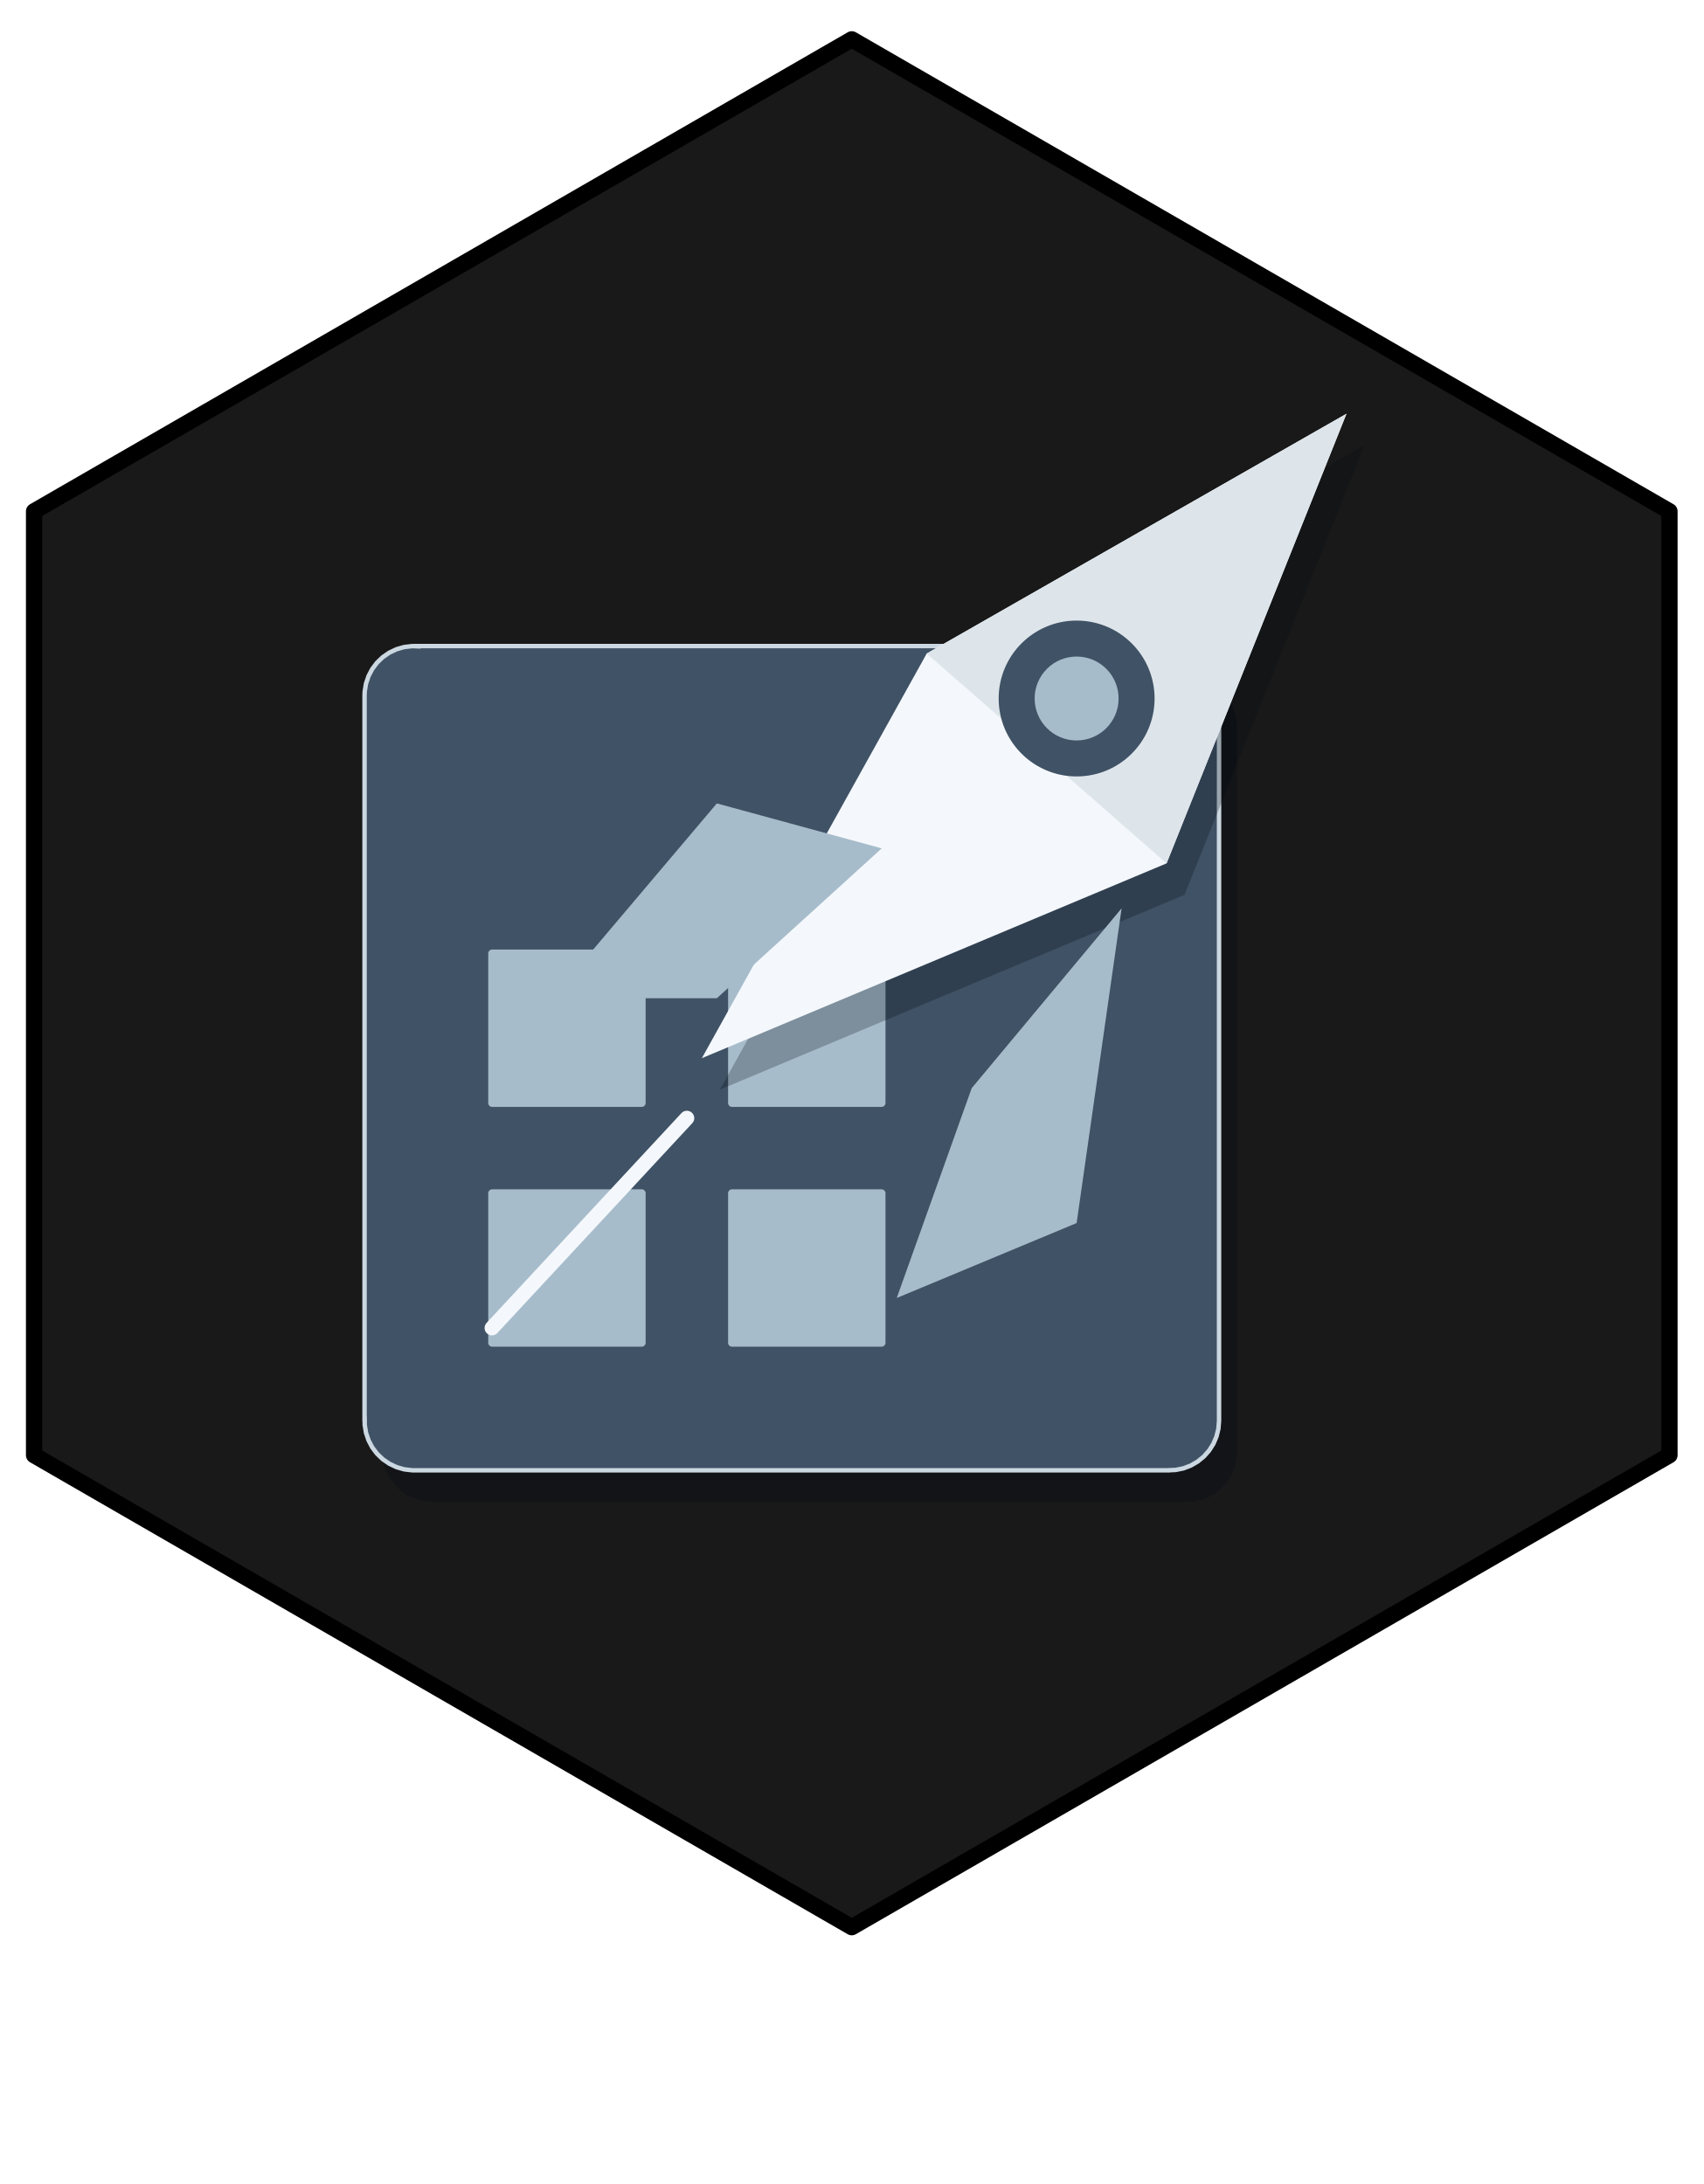
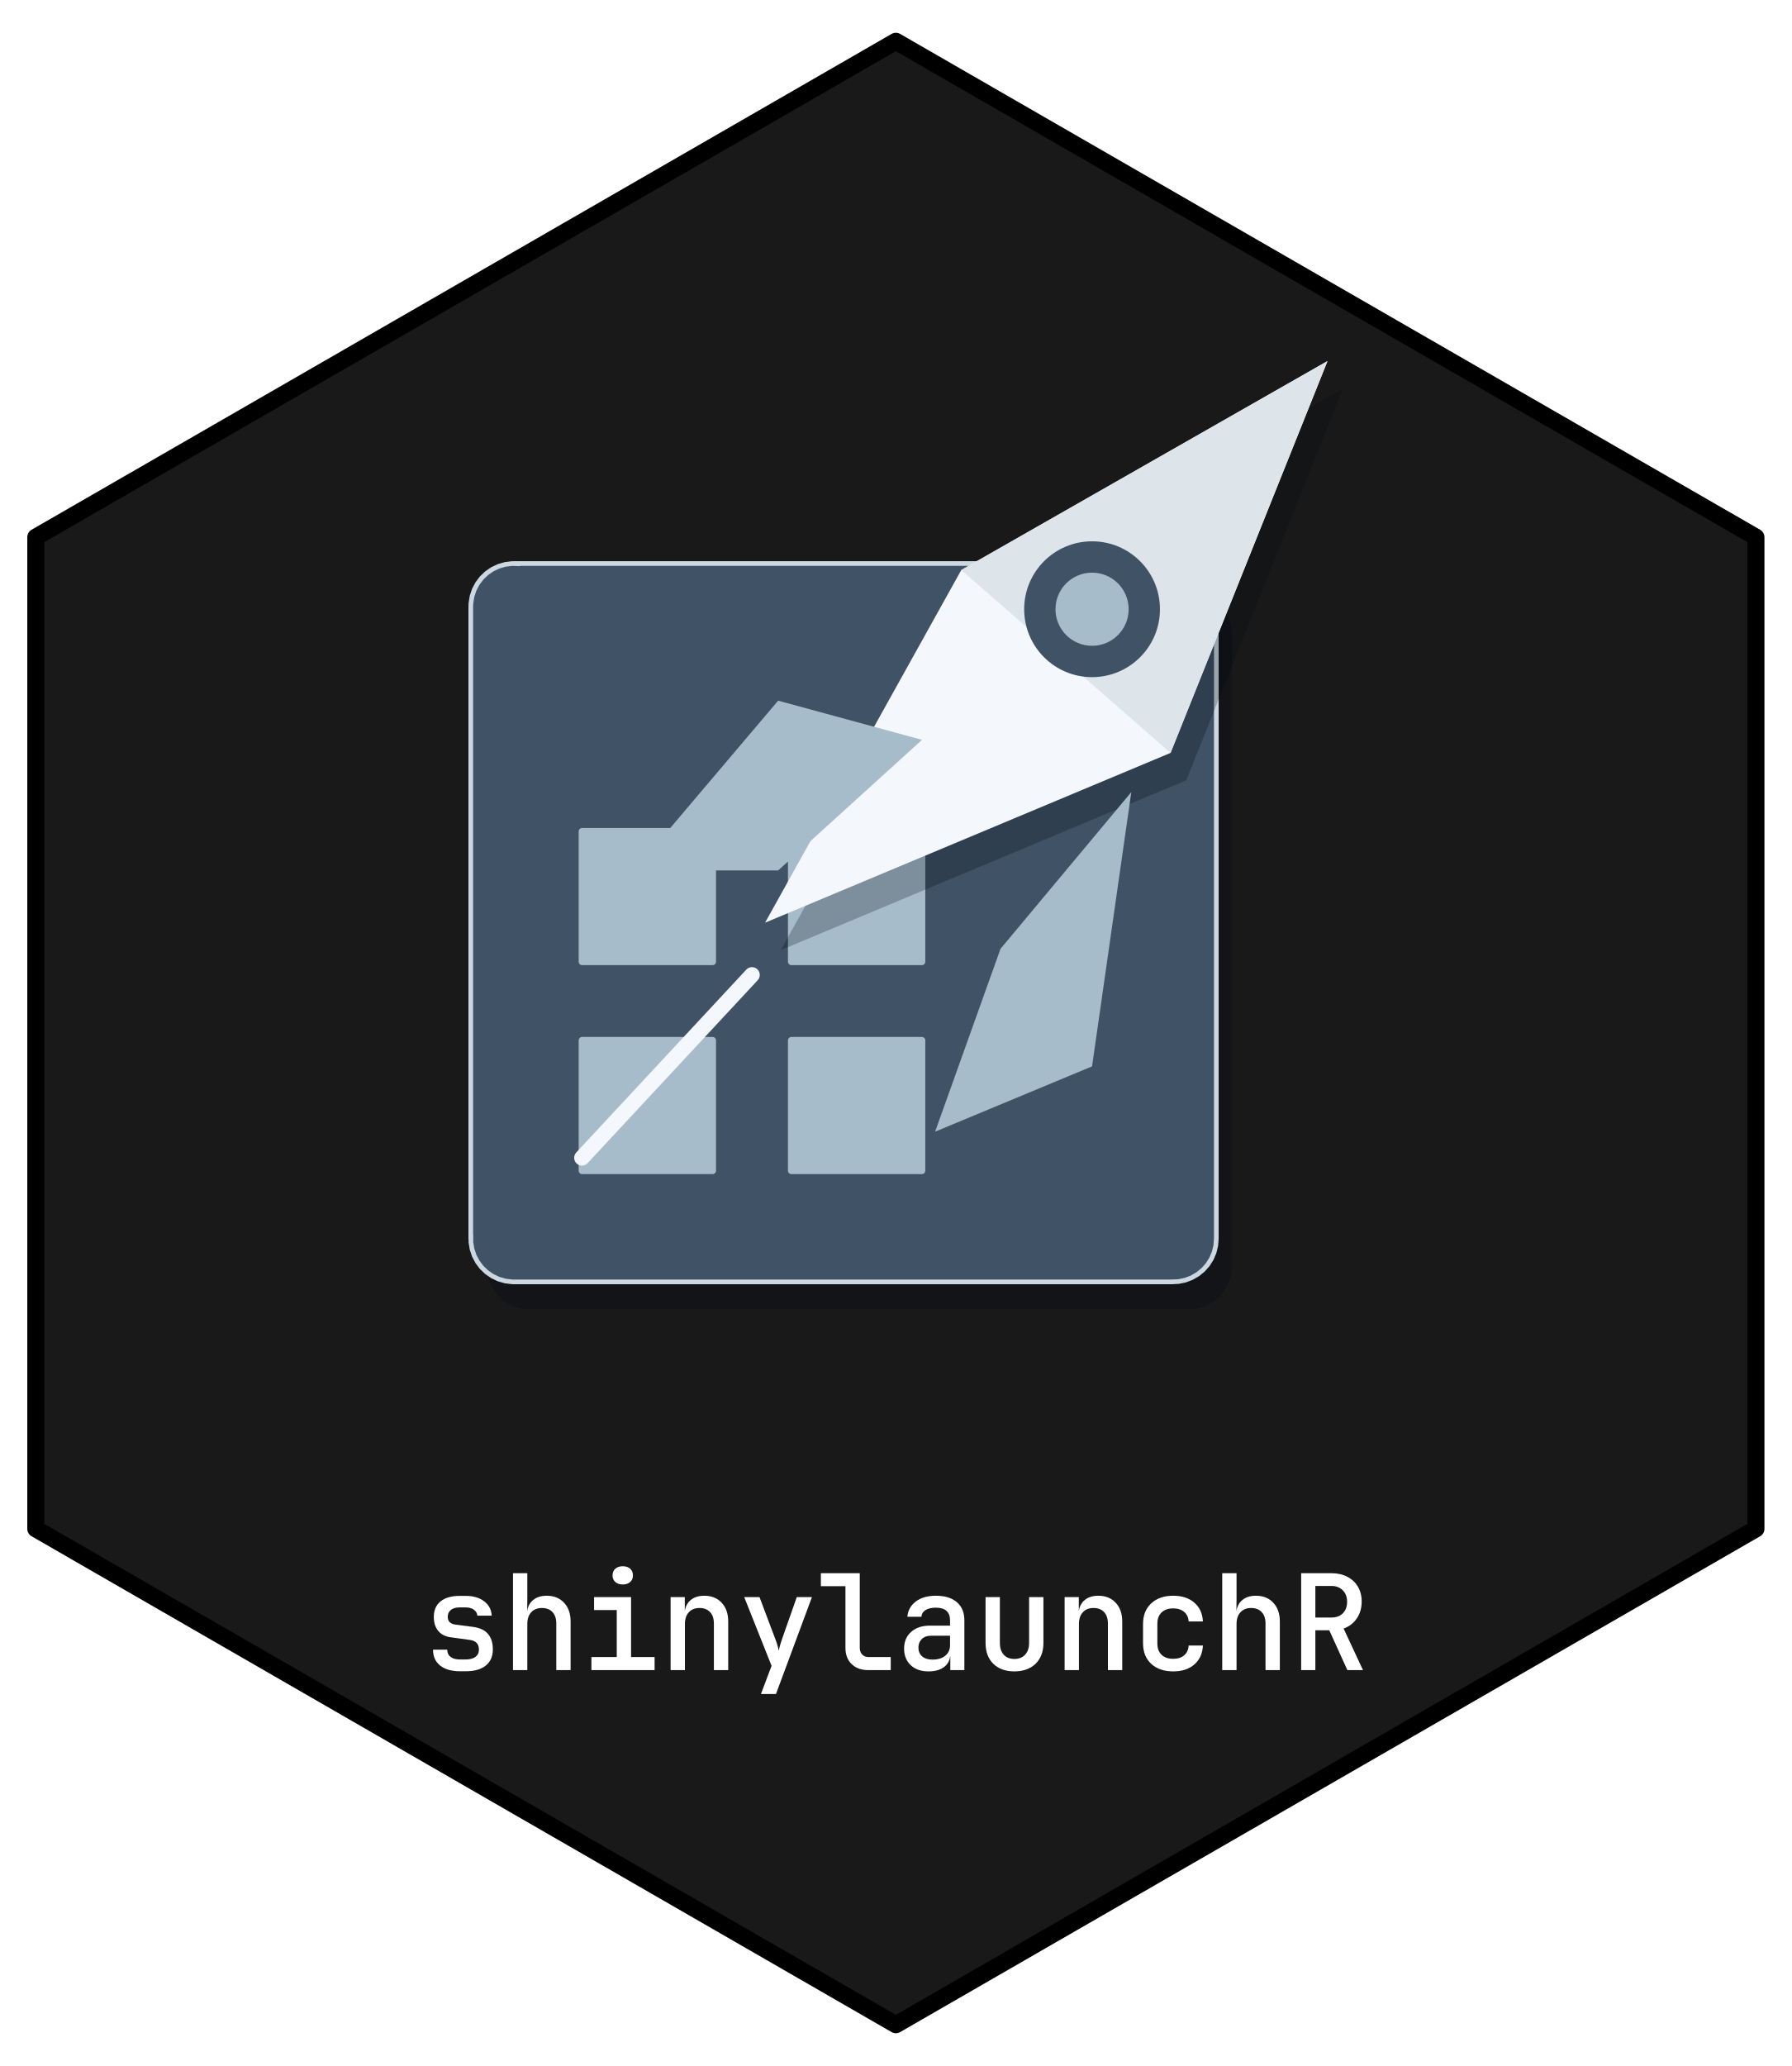
- <svg xmlns="http://www.w3.org/2000/svg" xmlns:xlink="http://www.w3.org/1999/xlink" width="432pt" height="554pt" viewBox="0 0 432 554">
+ <svg xmlns="http://www.w3.org/2000/svg" xmlns:xlink="http://www.w3.org/1999/xlink" width="432pt" height="498pt" viewBox="0 0 432 498">
  <defs>
    <g>
      <g id="glyph-0-0">
-         <path d="M 9.453 0.312 C 7.297 0.312 5.602 -0.176 4.375 -1.156 C 3.156 -2.133 2.547 -3.492 2.547 -5.234 L 6.188 -5.234 C 6.188 -4.441 6.469 -3.82 7.031 -3.375 C 7.602 -2.938 8.41 -2.719 9.453 -2.719 L 10.953 -2.719 C 12.016 -2.719 12.836 -2.938 13.422 -3.375 C 14.016 -3.82 14.312 -4.453 14.312 -5.266 C 14.312 -6.691 13.551 -7.508 12.031 -7.719 L 7.109 -8.391 C 5.723 -8.578 4.648 -9.129 3.891 -10.047 C 3.129 -10.961 2.75 -12.16 2.75 -13.641 C 2.75 -15.336 3.328 -16.656 4.484 -17.594 C 5.641 -18.531 7.273 -19 9.391 -19 L 10.906 -19 C 12.863 -19 14.445 -18.535 15.656 -17.609 C 16.863 -16.68 17.504 -15.457 17.578 -13.938 L 13.906 -13.938 C 13.863 -14.551 13.57 -15.055 13.031 -15.453 C 12.5 -15.848 11.789 -16.047 10.906 -16.047 L 9.391 -16.047 C 8.41 -16.047 7.656 -15.828 7.125 -15.391 C 6.594 -14.961 6.328 -14.391 6.328 -13.672 C 6.328 -12.516 6.973 -11.844 8.266 -11.656 L 12.891 -11.047 C 16.223 -10.598 17.891 -8.68 17.891 -5.297 C 17.891 -3.516 17.285 -2.133 16.078 -1.156 C 14.879 -0.176 13.172 0.312 10.953 0.312 Z M 9.453 0.312 " />
+         <path d="M 8.891 0.281 C 6.867 0.281 5.281 -0.176 4.125 -1.094 C 2.977 -2.008 2.406 -3.285 2.406 -4.922 L 5.828 -4.922 C 5.828 -4.18 6.094 -3.602 6.625 -3.188 C 7.156 -2.77 7.91 -2.562 8.891 -2.562 L 10.297 -2.562 C 11.305 -2.562 12.086 -2.77 12.641 -3.188 C 13.191 -3.602 13.469 -4.191 13.469 -4.953 C 13.469 -6.297 12.754 -7.066 11.328 -7.266 L 6.688 -7.906 C 5.383 -8.07 4.375 -8.586 3.656 -9.453 C 2.945 -10.316 2.594 -11.441 2.594 -12.828 C 2.594 -14.43 3.133 -15.676 4.219 -16.562 C 5.312 -17.445 6.848 -17.891 8.828 -17.891 L 10.266 -17.891 C 12.109 -17.891 13.598 -17.453 14.734 -16.578 C 15.879 -15.703 16.484 -14.551 16.547 -13.125 L 13.094 -13.125 C 13.051 -13.695 12.773 -14.172 12.266 -14.547 C 11.766 -14.922 11.098 -15.109 10.266 -15.109 L 8.828 -15.109 C 7.91 -15.109 7.203 -14.906 6.703 -14.5 C 6.203 -14.094 5.953 -13.547 5.953 -12.859 C 5.953 -11.773 6.562 -11.145 7.781 -10.969 L 12.125 -10.406 C 15.258 -9.977 16.828 -8.172 16.828 -4.984 C 16.828 -3.305 16.258 -2.008 15.125 -1.094 C 14 -0.176 12.391 0.281 10.297 0.281 Z M 8.891 0.281 " />
      </g>
      <g id="glyph-0-1">
-         <path d="M 2.859 0 L 2.859 -24.812 L 6.531 -24.812 L 6.531 -18.703 L 6.5 -15.125 C 6.676 -16.352 7.203 -17.312 8.078 -18 C 8.953 -18.695 10.086 -19.047 11.484 -19.047 C 13.348 -19.047 14.832 -18.445 15.938 -17.25 C 17.051 -16.062 17.609 -14.457 17.609 -12.438 L 17.609 0 L 13.938 0 L 13.938 -11.938 C 13.938 -13.207 13.609 -14.188 12.953 -14.875 C 12.297 -15.562 11.398 -15.906 10.266 -15.906 C 9.109 -15.906 8.195 -15.539 7.531 -14.812 C 6.863 -14.094 6.531 -13.086 6.531 -11.797 L 6.531 0 Z M 2.859 0 " />
+         <path d="M 2.688 0 L 2.688 -23.359 L 6.141 -23.359 L 6.141 -17.594 L 6.109 -14.234 C 6.285 -15.391 6.781 -16.289 7.594 -16.938 C 8.414 -17.594 9.488 -17.922 10.812 -17.922 C 12.562 -17.922 13.957 -17.359 15 -16.234 C 16.051 -15.117 16.578 -13.613 16.578 -11.719 L 16.578 0 L 13.125 0 L 13.125 -11.234 C 13.125 -12.43 12.812 -13.352 12.188 -14 C 11.57 -14.645 10.727 -14.969 9.656 -14.969 C 8.57 -14.969 7.711 -14.625 7.078 -13.938 C 6.453 -13.258 6.141 -12.316 6.141 -11.109 L 6.141 0 Z M 2.688 0 " />
      </g>
      <g id="glyph-0-2">
-         <path d="M 2.75 0 L 2.75 -3.328 L 9.25 -3.328 L 9.25 -15.375 L 3.438 -15.375 L 3.438 -18.703 L 12.922 -18.703 L 12.922 -3.328 L 18.938 -3.328 L 18.938 0 Z M 10.781 -21.938 C 9.988 -21.938 9.352 -22.145 8.875 -22.562 C 8.406 -22.977 8.172 -23.535 8.172 -24.234 C 8.172 -24.961 8.406 -25.535 8.875 -25.953 C 9.352 -26.379 9.988 -26.594 10.781 -26.594 C 11.57 -26.594 12.207 -26.379 12.688 -25.953 C 13.164 -25.535 13.406 -24.961 13.406 -24.234 C 13.406 -23.535 13.164 -22.977 12.688 -22.562 C 12.207 -22.145 11.57 -21.938 10.781 -21.938 Z M 10.781 -21.938 " />
+         <path d="M 2.594 0 L 2.594 -3.141 L 8.703 -3.141 L 8.703 -14.469 L 3.234 -14.469 L 3.234 -17.594 L 12.156 -17.594 L 12.156 -3.141 L 17.828 -3.141 L 17.828 0 Z M 10.156 -20.641 C 9.406 -20.641 8.805 -20.836 8.359 -21.234 C 7.91 -21.629 7.688 -22.156 7.688 -22.812 C 7.688 -23.5 7.91 -24.039 8.359 -24.438 C 8.805 -24.832 9.406 -25.031 10.156 -25.031 C 10.895 -25.031 11.488 -24.832 11.938 -24.438 C 12.383 -24.039 12.609 -23.5 12.609 -22.812 C 12.609 -22.156 12.383 -21.629 11.938 -21.234 C 11.488 -20.836 10.895 -20.641 10.156 -20.641 Z M 10.156 -20.641 " />
      </g>
      <g id="glyph-0-3">
-         <path d="M 2.859 0 L 2.859 -18.703 L 6.5 -18.703 L 6.5 -15.125 C 6.676 -16.352 7.203 -17.312 8.078 -18 C 8.953 -18.695 10.086 -19.047 11.484 -19.047 C 13.348 -19.047 14.832 -18.445 15.938 -17.25 C 17.051 -16.062 17.609 -14.457 17.609 -12.438 L 17.609 0 L 13.938 0 L 13.938 -11.906 C 13.938 -13.195 13.609 -14.188 12.953 -14.875 C 12.297 -15.562 11.398 -15.906 10.266 -15.906 C 9.109 -15.906 8.195 -15.539 7.531 -14.812 C 6.863 -14.094 6.531 -13.086 6.531 -11.797 L 6.531 0 Z M 2.859 0 " />
+         <path d="M 2.688 0 L 2.688 -17.594 L 6.109 -17.594 L 6.109 -14.234 C 6.285 -15.391 6.781 -16.289 7.594 -16.938 C 8.414 -17.594 9.488 -17.922 10.812 -17.922 C 12.562 -17.922 13.957 -17.359 15 -16.234 C 16.051 -15.117 16.578 -13.613 16.578 -11.719 L 16.578 0 L 13.125 0 L 13.125 -11.203 C 13.125 -12.422 12.812 -13.352 12.188 -14 C 11.57 -14.645 10.727 -14.969 9.656 -14.969 C 8.57 -14.969 7.711 -14.625 7.078 -13.938 C 6.453 -13.258 6.141 -12.316 6.141 -11.109 L 6.141 0 Z M 2.688 0 " />
      </g>
      <g id="glyph-0-4">
-         <path d="M 5.812 6.125 L 8.531 -1.094 L 1.531 -18.703 L 5.438 -18.703 L 9.422 -8.156 C 9.617 -7.656 9.805 -7.109 9.984 -6.516 C 10.172 -5.93 10.301 -5.414 10.375 -4.969 C 10.457 -5.414 10.582 -5.93 10.75 -6.516 C 10.926 -7.109 11.102 -7.656 11.281 -8.156 L 15 -18.703 L 18.875 -18.703 L 9.656 6.125 Z M 5.812 6.125 " />
+         <path d="M 5.469 5.766 L 8.031 -1.031 L 1.438 -17.594 L 5.125 -17.594 L 8.859 -7.688 C 9.055 -7.207 9.238 -6.691 9.406 -6.141 C 9.57 -5.586 9.691 -5.098 9.766 -4.672 C 9.848 -5.098 9.969 -5.586 10.125 -6.141 C 10.289 -6.691 10.457 -7.207 10.625 -7.688 L 14.109 -17.594 L 17.766 -17.594 L 9.094 5.766 Z M 5.469 5.766 " />
      </g>
      <g id="glyph-0-5">
-         <path d="M 13.094 0 C 11.32 0 9.91 -0.516 8.859 -1.547 C 7.805 -2.578 7.281 -3.953 7.281 -5.672 L 7.281 -21.484 L 0.984 -21.484 L 0.984 -24.812 L 10.953 -24.812 L 10.953 -5.75 C 10.953 -5 11.156 -4.406 11.562 -3.969 C 11.969 -3.539 12.52 -3.328 13.219 -3.328 L 18.875 -3.328 L 18.875 0 Z M 13.094 0 " />
+         <path d="M 12.312 0 C 10.656 0 9.328 -0.484 8.328 -1.453 C 7.336 -2.422 6.844 -3.719 6.844 -5.344 L 6.844 -20.219 L 0.922 -20.219 L 0.922 -23.359 L 10.297 -23.359 L 10.297 -5.406 C 10.297 -4.707 10.488 -4.156 10.875 -3.75 C 11.258 -3.344 11.785 -3.141 12.453 -3.141 L 17.766 -3.141 L 17.766 0 Z M 12.312 0 " />
      </g>
      <g id="glyph-0-6">
-         <path d="M 8.328 0.344 C 6.422 0.344 4.906 -0.191 3.781 -1.266 C 2.664 -2.348 2.109 -3.766 2.109 -5.516 C 2.109 -7.273 2.707 -8.691 3.906 -9.766 C 5.113 -10.848 6.711 -11.391 8.703 -11.391 L 13.875 -11.391 L 13.875 -12.75 C 13.875 -14.906 12.66 -15.984 10.234 -15.984 C 9.148 -15.984 8.273 -15.773 7.609 -15.359 C 6.953 -14.953 6.602 -14.391 6.562 -13.672 L 2.953 -13.672 C 3.066 -15.234 3.77 -16.52 5.062 -17.531 C 6.352 -18.539 8.086 -19.047 10.266 -19.047 C 12.578 -19.047 14.367 -18.492 15.641 -17.391 C 16.91 -16.285 17.547 -14.75 17.547 -12.781 L 17.547 0 L 13.938 0 L 13.938 -3.5 L 13.906 -3.5 C 13.75 -2.301 13.18 -1.359 12.203 -0.672 C 11.234 0.004 9.941 0.344 8.328 0.344 Z M 9.391 -2.688 C 10.766 -2.688 11.852 -3.02 12.656 -3.688 C 13.469 -4.352 13.875 -5.254 13.875 -6.391 L 13.875 -8.812 L 8.969 -8.812 C 8 -8.812 7.223 -8.523 6.641 -7.953 C 6.066 -7.391 5.781 -6.664 5.781 -5.781 C 5.781 -4.832 6.098 -4.078 6.734 -3.516 C 7.367 -2.961 8.254 -2.688 9.391 -2.688 Z M 9.391 -2.688 " />
+         <path d="M 7.844 0.312 C 6.051 0.312 4.625 -0.191 3.562 -1.203 C 2.508 -2.211 1.984 -3.539 1.984 -5.188 C 1.984 -6.852 2.547 -8.191 3.672 -9.203 C 4.805 -10.211 6.312 -10.719 8.188 -10.719 L 13.062 -10.719 L 13.062 -12 C 13.062 -14.031 11.914 -15.047 9.625 -15.047 C 8.602 -15.047 7.781 -14.852 7.156 -14.469 C 6.539 -14.082 6.211 -13.547 6.172 -12.859 L 2.781 -12.859 C 2.883 -14.336 3.547 -15.551 4.766 -16.5 C 5.984 -17.445 7.613 -17.922 9.656 -17.922 C 11.832 -17.922 13.52 -17.398 14.719 -16.359 C 15.914 -15.328 16.516 -13.883 16.516 -12.031 L 16.516 0 L 13.125 0 L 13.125 -3.297 L 13.094 -3.297 C 12.938 -2.16 12.398 -1.273 11.484 -0.641 C 10.566 -0.004 9.352 0.312 7.844 0.312 Z M 8.828 -2.531 C 10.129 -2.531 11.16 -2.844 11.922 -3.469 C 12.68 -4.102 13.062 -4.953 13.062 -6.016 L 13.062 -8.281 L 8.453 -8.281 C 7.535 -8.281 6.801 -8.016 6.25 -7.484 C 5.707 -6.953 5.438 -6.27 5.438 -5.438 C 5.438 -4.539 5.734 -3.832 6.328 -3.312 C 6.93 -2.789 7.766 -2.531 8.828 -2.531 Z M 8.828 -2.531 " />
      </g>
      <g id="glyph-0-7">
-         <path d="M 10.172 0.344 C 7.898 0.344 6.098 -0.305 4.766 -1.609 C 3.441 -2.91 2.781 -4.688 2.781 -6.938 L 2.781 -18.703 L 6.453 -18.703 L 6.453 -6.969 C 6.453 -5.695 6.781 -4.691 7.438 -3.953 C 8.102 -3.223 9.016 -2.859 10.172 -2.859 C 11.348 -2.859 12.27 -3.223 12.938 -3.953 C 13.602 -4.691 13.938 -5.695 13.938 -6.969 L 13.938 -18.703 L 17.609 -18.703 L 17.609 -6.938 C 17.609 -4.688 16.93 -2.91 15.578 -1.609 C 14.234 -0.305 12.43 0.344 10.172 0.344 Z M 10.172 0.344 " />
+         <path d="M 9.562 0.312 C 7.438 0.312 5.75 -0.297 4.5 -1.516 C 3.25 -2.742 2.625 -4.414 2.625 -6.531 L 2.625 -17.594 L 6.078 -17.594 L 6.078 -6.562 C 6.078 -5.363 6.383 -4.414 7 -3.719 C 7.625 -3.031 8.477 -2.688 9.562 -2.688 C 10.676 -2.688 11.547 -3.031 12.172 -3.719 C 12.805 -4.414 13.125 -5.363 13.125 -6.562 L 13.125 -17.594 L 16.578 -17.594 L 16.578 -6.531 C 16.578 -4.414 15.941 -2.742 14.672 -1.516 C 13.398 -0.297 11.695 0.312 9.562 0.312 Z M 9.562 0.312 " />
      </g>
      <g id="glyph-0-8">
-         <path d="M 10.469 0.344 C 8.133 0.344 6.266 -0.301 4.859 -1.594 C 3.453 -2.883 2.75 -4.656 2.75 -6.906 L 2.75 -11.797 C 2.75 -14.035 3.453 -15.801 4.859 -17.094 C 6.266 -18.395 8.133 -19.047 10.469 -19.047 C 12.738 -19.047 14.551 -18.453 15.906 -17.266 C 17.27 -16.086 18 -14.477 18.094 -12.438 L 14.453 -12.438 C 14.379 -13.508 13.984 -14.336 13.266 -14.922 C 12.555 -15.516 11.625 -15.812 10.469 -15.812 C 9.227 -15.812 8.242 -15.461 7.516 -14.766 C 6.785 -14.078 6.422 -13.098 6.422 -11.828 L 6.422 -6.906 C 6.422 -5.613 6.785 -4.617 7.516 -3.922 C 8.242 -3.234 9.227 -2.891 10.469 -2.891 C 11.645 -2.891 12.582 -3.18 13.281 -3.766 C 13.988 -4.359 14.379 -5.203 14.453 -6.297 L 18.094 -6.297 C 18 -4.254 17.27 -2.633 15.906 -1.438 C 14.551 -0.25 12.738 0.344 10.469 0.344 Z M 10.469 0.344 " />
+         <path d="M 9.859 0.312 C 7.66 0.312 5.898 -0.289 4.578 -1.5 C 3.254 -2.719 2.594 -4.383 2.594 -6.5 L 2.594 -11.109 C 2.594 -13.211 3.254 -14.875 4.578 -16.094 C 5.898 -17.312 7.66 -17.922 9.859 -17.922 C 11.992 -17.922 13.695 -17.363 14.969 -16.25 C 16.25 -15.145 16.938 -13.633 17.031 -11.719 L 13.594 -11.719 C 13.531 -12.719 13.16 -13.492 12.484 -14.047 C 11.816 -14.598 10.941 -14.875 9.859 -14.875 C 8.68 -14.875 7.75 -14.547 7.062 -13.891 C 6.383 -13.242 6.047 -12.328 6.047 -11.141 L 6.047 -6.5 C 6.047 -5.281 6.383 -4.344 7.062 -3.688 C 7.75 -3.039 8.68 -2.719 9.859 -2.719 C 10.961 -2.719 11.844 -2.992 12.5 -3.547 C 13.164 -4.109 13.531 -4.898 13.594 -5.922 L 17.031 -5.922 C 16.938 -4.004 16.25 -2.484 14.969 -1.359 C 13.695 -0.242 11.992 0.312 9.859 0.312 Z M 9.859 0.312 " />
      </g>
      <g id="glyph-0-9">
-         <path d="M 2.891 0 L 2.891 -24.812 L 10.641 -24.812 C 12.18 -24.812 13.535 -24.508 14.703 -23.906 C 15.867 -23.312 16.773 -22.469 17.422 -21.375 C 18.066 -20.289 18.391 -19.016 18.391 -17.547 C 18.391 -15.891 17.969 -14.445 17.125 -13.219 C 16.289 -12 15.172 -11.141 13.766 -10.641 L 18.734 0 L 14.719 0 L 10.094 -10.203 L 6.531 -10.203 L 6.531 0 Z M 6.531 -13.469 L 10.641 -13.469 C 11.867 -13.469 12.844 -13.828 13.562 -14.547 C 14.289 -15.273 14.656 -16.25 14.656 -17.469 C 14.656 -18.719 14.285 -19.711 13.547 -20.453 C 12.805 -21.191 11.836 -21.562 10.641 -21.562 L 6.531 -21.562 Z M 6.531 -13.469 " />
+         <path d="M 2.719 0 L 2.719 -23.359 L 10.016 -23.359 C 11.461 -23.359 12.734 -23.07 13.828 -22.5 C 14.93 -21.938 15.785 -21.145 16.391 -20.125 C 17.004 -19.102 17.312 -17.898 17.312 -16.516 C 17.312 -14.953 16.914 -13.594 16.125 -12.438 C 15.332 -11.289 14.273 -10.484 12.953 -10.016 L 17.625 0 L 13.859 0 L 9.5 -9.594 L 6.141 -9.594 L 6.141 0 Z M 6.141 -12.672 L 10.016 -12.672 C 11.172 -12.672 12.086 -13.008 12.766 -13.688 C 13.453 -14.375 13.797 -15.297 13.797 -16.453 C 13.797 -17.617 13.445 -18.547 12.75 -19.234 C 12.062 -19.93 11.148 -20.281 10.016 -20.281 L 6.141 -20.281 Z M 6.141 -12.672 " />
      </g>
    </g>
  </defs>
-   <path fill-rule="nonzero" fill="rgb(9.804%, 9.804%, 9.804%)" fill-opacity="1" stroke-width="4.125" stroke-linecap="round" stroke-linejoin="round" stroke="rgb(0%, 0%, 0%)" stroke-opacity="1" stroke-miterlimit="10" d="M 216 9.977 L 423.359 129.695 L 423.359 369.133 L 216 488.855 L 8.641 369.133 L 8.641 129.695 Z M 216 9.977 " />
-   <path fill-rule="nonzero" fill="rgb(1.176%, 3.922%, 7.059%)" fill-opacity="0.278" d="M 109.555 380.949 L 301.156 380.949 L 300.652 380.941 L 302.668 380.859 L 304.645 380.457 L 306.535 379.738 L 308.281 378.73 L 309.848 377.453 L 311.184 375.941 L 312.266 374.234 L 313.055 372.379 L 313.539 370.418 L 313.699 368.406 L 313.699 184.406 L 313.539 182.395 L 313.055 180.434 L 312.266 178.578 L 311.184 176.871 L 309.848 175.359 L 308.281 174.082 L 306.535 173.074 L 304.645 172.359 L 302.668 171.953 L 301.156 171.863 L 109.555 171.863 L 111.066 171.953 L 109.051 171.871 L 107.047 172.117 L 105.105 172.68 L 103.281 173.543 L 101.621 174.691 L 100.164 176.09 L 98.953 177.703 L 98.016 179.492 L 97.375 181.406 L 97.051 183.398 L 97.012 184.406 L 97.012 368.406 L 97.051 367.395 L 97.051 369.414 L 97.375 371.406 L 98.016 373.324 L 98.953 375.109 L 100.164 376.723 L 101.621 378.121 L 103.281 379.27 L 105.105 380.137 L 107.047 380.695 L 109.051 380.941 Z M 109.555 380.949 " />
-   <path fill-rule="nonzero" fill="rgb(25.098%, 32.157%, 39.608%)" fill-opacity="1" stroke-width="1.125" stroke-linecap="round" stroke-linejoin="round" stroke="rgb(80%, 84.706%, 88.235%)" stroke-opacity="1" stroke-miterlimit="10" d="M 104.992 372.969 L 296.594 372.969 L 296.09 372.957 L 298.105 372.875 L 300.086 372.473 L 301.973 371.758 L 303.719 370.746 L 305.285 369.469 L 306.625 367.957 L 307.703 366.254 L 308.492 364.395 L 308.977 362.434 L 309.141 360.422 L 309.141 176.426 L 308.977 174.414 L 308.492 172.453 L 307.703 170.594 L 306.625 168.887 L 305.285 167.375 L 303.719 166.102 L 301.973 165.09 L 300.086 164.375 L 298.105 163.973 L 296.594 163.879 L 104.992 163.879 L 106.504 163.973 L 104.488 163.891 L 102.484 164.133 L 100.543 164.695 L 98.719 165.559 L 97.059 166.707 L 95.602 168.105 L 94.391 169.719 L 93.453 171.508 L 92.812 173.422 L 92.488 175.414 L 92.449 176.426 L 92.449 360.422 L 92.488 359.414 L 92.488 361.43 L 92.812 363.426 L 93.453 365.34 L 94.391 367.129 L 95.602 368.742 L 97.059 370.141 L 98.719 371.285 L 100.543 372.152 L 102.484 372.715 L 104.488 372.957 Z M 104.992 372.969 " />
-   <path fill-rule="nonzero" fill="rgb(65.49%, 73.725%, 79.608%)" fill-opacity="1" d="M 124.809 341.605 L 162.73 341.605 L 162.691 341.602 L 162.852 341.598 L 163.008 341.566 L 163.156 341.508 L 163.297 341.426 L 163.422 341.324 L 163.527 341.207 L 163.613 341.07 L 163.676 340.922 L 163.715 340.766 L 163.727 340.605 L 163.727 302.684 L 163.715 302.523 L 163.676 302.371 L 163.613 302.223 L 163.527 302.086 L 163.422 301.965 L 163.297 301.863 L 163.156 301.785 L 163.008 301.727 L 162.852 301.695 L 162.73 301.688 L 124.809 301.688 L 124.93 301.695 L 124.77 301.688 L 124.609 301.707 L 124.457 301.754 L 124.309 301.82 L 124.18 301.914 L 124.062 302.023 L 123.965 302.152 L 123.891 302.293 L 123.84 302.445 L 123.812 302.605 L 123.812 340.605 L 123.812 340.527 L 123.812 340.688 L 123.84 340.844 L 123.891 340.996 L 123.965 341.141 L 124.062 341.27 L 124.18 341.379 L 124.309 341.469 L 124.457 341.539 L 124.609 341.582 L 124.77 341.602 Z M 124.809 341.605 " />
-   <path fill-rule="nonzero" fill="rgb(65.49%, 73.725%, 79.608%)" fill-opacity="1" d="M 124.809 280.777 L 162.73 280.777 L 162.691 280.777 L 162.852 280.77 L 163.008 280.738 L 163.156 280.684 L 163.297 280.602 L 163.422 280.5 L 163.527 280.379 L 163.613 280.246 L 163.676 280.098 L 163.715 279.941 L 163.727 279.781 L 163.727 241.859 L 163.715 241.699 L 163.676 241.543 L 163.613 241.395 L 163.527 241.262 L 163.422 241.141 L 163.297 241.039 L 163.156 240.957 L 163.008 240.902 L 162.852 240.867 L 162.73 240.863 L 124.809 240.863 L 124.93 240.867 L 124.77 240.863 L 124.609 240.883 L 124.457 240.926 L 124.309 240.996 L 124.18 241.086 L 124.062 241.199 L 123.965 241.328 L 123.891 241.469 L 123.84 241.621 L 123.812 241.781 L 123.812 279.781 L 123.812 279.699 L 123.812 279.859 L 123.84 280.02 L 123.891 280.172 L 123.965 280.312 L 124.062 280.441 L 124.18 280.555 L 124.309 280.645 L 124.457 280.715 L 124.609 280.758 L 124.77 280.777 Z M 124.809 280.777 " />
-   <path fill-rule="nonzero" fill="rgb(65.49%, 73.725%, 79.608%)" fill-opacity="1" d="M 185.633 341.605 L 223.555 341.605 L 223.516 341.602 L 223.676 341.598 L 223.832 341.566 L 223.984 341.508 L 224.121 341.426 L 224.246 341.324 L 224.352 341.207 L 224.438 341.07 L 224.504 340.922 L 224.539 340.766 L 224.555 340.605 L 224.555 302.684 L 224.539 302.523 L 224.504 302.371 L 224.438 302.223 L 224.352 302.086 L 224.246 301.965 L 224.121 301.863 L 223.984 301.785 L 223.832 301.727 L 223.676 301.695 L 223.555 301.688 L 185.633 301.688 L 185.754 301.695 L 185.594 301.688 L 185.434 301.707 L 185.281 301.754 L 185.137 301.82 L 185.004 301.914 L 184.887 302.023 L 184.793 302.152 L 184.715 302.293 L 184.664 302.445 L 184.641 302.605 L 184.637 302.684 L 184.637 340.605 L 184.641 340.527 L 184.641 340.688 L 184.664 340.844 L 184.715 340.996 L 184.793 341.141 L 184.887 341.27 L 185.004 341.379 L 185.137 341.469 L 185.281 341.539 L 185.434 341.582 L 185.594 341.602 Z M 185.633 341.605 " />
-   <path fill-rule="nonzero" fill="rgb(65.49%, 73.725%, 79.608%)" fill-opacity="1" d="M 185.633 280.777 L 223.555 280.777 L 223.516 280.777 L 223.676 280.77 L 223.832 280.738 L 223.984 280.684 L 224.121 280.602 L 224.246 280.5 L 224.352 280.379 L 224.438 280.246 L 224.504 280.098 L 224.539 279.941 L 224.555 279.781 L 224.555 241.859 L 224.539 241.699 L 224.504 241.543 L 224.438 241.395 L 224.352 241.262 L 224.246 241.141 L 224.121 241.039 L 223.984 240.957 L 223.832 240.902 L 223.676 240.867 L 223.555 240.863 L 185.633 240.863 L 185.754 240.867 L 185.594 240.863 L 185.434 240.883 L 185.281 240.926 L 185.137 240.996 L 185.004 241.086 L 184.887 241.199 L 184.793 241.328 L 184.715 241.469 L 184.664 241.621 L 184.641 241.781 L 184.637 241.859 L 184.637 279.781 L 184.641 279.699 L 184.641 279.859 L 184.664 280.02 L 184.715 280.172 L 184.793 280.312 L 184.887 280.441 L 185.004 280.555 L 185.137 280.645 L 185.281 280.715 L 185.434 280.758 L 185.594 280.777 Z M 185.633 280.777 " />
-   <path fill-rule="nonzero" fill="rgb(1.176%, 3.922%, 7.059%)" fill-opacity="0.251" d="M 182.547 276.406 L 239.57 173.762 L 346.016 112.938 L 300.395 226.984 Z M 182.547 276.406 " />
-   <path fill-rule="nonzero" fill="rgb(95.686%, 97.255%, 98.824%)" fill-opacity="1" d="M 177.984 268.422 L 235.008 165.781 L 341.453 104.953 L 295.832 219.004 Z M 177.984 268.422 " />
-   <path fill-rule="nonzero" fill="rgb(86.667%, 89.804%, 92.157%)" fill-opacity="1" d="M 235.008 165.781 L 295.832 219.004 L 341.453 104.953 Z M 235.008 165.781 " />
-   <path fill-rule="nonzero" fill="rgb(65.49%, 73.725%, 79.608%)" fill-opacity="1" d="M 181.785 253.219 L 223.602 215.199 L 181.785 203.797 L 139.969 253.219 Z M 181.785 253.219 " />
-   <path fill-rule="nonzero" fill="rgb(65.49%, 73.725%, 79.608%)" fill-opacity="1" d="M 246.414 276.027 L 284.43 230.406 L 273.023 310.242 L 227.406 329.25 Z M 246.414 276.027 " />
-   <path fill-rule="nonzero" fill="rgb(25.098%, 32.157%, 39.608%)" fill-opacity="1" d="M 292.793 177.184 C 292.793 188.102 283.941 196.953 273.023 196.953 C 262.105 196.953 253.254 188.102 253.254 177.184 C 253.254 166.266 262.105 157.418 273.023 157.418 C 283.941 157.418 292.793 166.266 292.793 177.184 " />
-   <path fill-rule="nonzero" fill="rgb(65.49%, 73.725%, 79.608%)" fill-opacity="1" d="M 283.668 177.184 C 283.668 183.062 278.902 187.828 273.023 187.828 C 267.145 187.828 262.379 183.062 262.379 177.184 C 262.379 171.305 267.145 166.539 273.023 166.539 C 278.902 166.539 283.668 171.305 283.668 177.184 " />
-   <path fill="none" stroke-width="3.75" stroke-linecap="round" stroke-linejoin="round" stroke="rgb(95.686%, 97.255%, 98.824%)" stroke-opacity="1" stroke-miterlimit="10" d="M 174.184 283.629 L 124.762 336.852 " />
+   <path fill-rule="nonzero" fill="rgb(9.804%, 9.804%, 9.804%)" fill-opacity="1" stroke-width="4.125" stroke-linecap="round" stroke-linejoin="round" stroke="rgb(0%, 0%, 0%)" stroke-opacity="1" stroke-miterlimit="10" d="M 216 9.961 L 423.359 129.48 L 423.359 368.52 L 216 488.039 L 8.641 368.52 L 8.641 129.48 Z M 216 9.961 " />
+   <path fill-rule="nonzero" fill="rgb(1.176%, 3.922%, 7.059%)" fill-opacity="0.278" d="M 127.684 315.602 L 286.656 315.602 L 286.238 315.594 L 287.91 315.527 L 289.547 315.191 L 291.113 314.602 L 292.559 313.766 L 293.855 312.707 L 294.965 311.453 L 295.859 310.043 L 296.512 308.504 L 296.914 306.879 L 297.047 305.215 L 297.047 152.832 L 296.914 151.168 L 296.512 149.543 L 295.859 148.004 L 294.965 146.59 L 293.855 145.34 L 292.559 144.281 L 291.113 143.445 L 289.547 142.855 L 287.91 142.52 L 286.656 142.445 L 127.684 142.445 L 128.934 142.52 L 127.262 142.453 L 125.605 142.652 L 123.996 143.117 L 122.488 143.836 L 121.109 144.785 L 119.906 145.945 L 118.902 147.281 L 118.125 148.762 L 117.594 150.348 L 117.324 151.996 L 117.293 152.832 L 117.293 305.215 L 117.324 304.379 L 117.324 306.051 L 117.594 307.699 L 118.125 309.285 L 118.902 310.766 L 119.906 312.102 L 121.109 313.262 L 122.488 314.211 L 123.996 314.926 L 125.605 315.395 L 127.262 315.594 Z M 127.684 315.602 " />
+   <path fill-rule="nonzero" fill="rgb(25.098%, 32.157%, 39.608%)" fill-opacity="1" stroke-width="1.125" stroke-linecap="round" stroke-linejoin="round" stroke="rgb(80%, 84.706%, 88.235%)" stroke-opacity="1" stroke-miterlimit="10" d="M 123.898 308.992 L 282.875 308.992 L 282.457 308.984 L 284.125 308.914 L 285.766 308.582 L 287.328 307.988 L 288.777 307.152 L 290.07 306.094 L 291.18 304.844 L 292.074 303.43 L 292.73 301.891 L 293.129 300.27 L 293.262 298.602 L 293.262 146.223 L 293.129 144.555 L 292.73 142.934 L 292.074 141.395 L 291.18 139.98 L 290.07 138.73 L 288.777 137.672 L 287.328 136.836 L 285.766 136.242 L 284.125 135.906 L 282.875 135.832 L 123.898 135.832 L 125.148 135.906 L 123.48 135.84 L 121.82 136.043 L 120.215 136.508 L 118.703 137.223 L 117.328 138.176 L 116.121 139.332 L 115.117 140.668 L 114.34 142.148 L 113.809 143.734 L 113.543 145.387 L 113.508 146.223 L 113.508 298.602 L 113.543 297.766 L 113.543 299.438 L 113.809 301.09 L 114.34 302.676 L 115.117 304.156 L 116.121 305.492 L 117.328 306.648 L 118.703 307.598 L 120.215 308.316 L 121.82 308.781 L 123.48 308.984 Z M 123.898 308.992 " />
+   <path fill-rule="nonzero" fill="rgb(65.49%, 73.725%, 79.608%)" fill-opacity="1" d="M 140.352 283.016 L 171.812 283.016 L 171.777 283.016 L 171.91 283.012 L 172.043 282.984 L 172.164 282.938 L 172.281 282.871 L 172.383 282.785 L 172.473 282.688 L 172.543 282.574 L 172.594 282.453 L 172.629 282.324 L 172.637 282.191 L 172.637 250.785 L 172.629 250.652 L 172.594 250.523 L 172.543 250.402 L 172.473 250.289 L 172.383 250.191 L 172.281 250.105 L 172.164 250.039 L 172.043 249.992 L 171.91 249.965 L 171.812 249.961 L 140.352 249.961 L 140.453 249.965 L 140.32 249.961 L 140.188 249.977 L 140.059 250.012 L 139.938 250.07 L 139.828 250.145 L 139.734 250.238 L 139.652 250.344 L 139.59 250.461 L 139.551 250.59 L 139.527 250.719 L 139.523 250.785 L 139.523 282.191 L 139.527 282.125 L 139.527 282.258 L 139.551 282.391 L 139.59 282.516 L 139.652 282.633 L 139.734 282.738 L 139.828 282.832 L 139.938 282.906 L 140.059 282.965 L 140.188 283 L 140.32 283.016 Z M 140.352 283.016 " />
+   <path fill-rule="nonzero" fill="rgb(65.49%, 73.725%, 79.608%)" fill-opacity="1" d="M 140.352 232.645 L 171.812 232.645 L 171.777 232.645 L 171.91 232.637 L 172.043 232.609 L 172.164 232.562 L 172.281 232.496 L 172.383 232.414 L 172.473 232.312 L 172.543 232.203 L 172.594 232.078 L 172.629 231.949 L 172.637 231.816 L 172.637 200.414 L 172.629 200.281 L 172.594 200.152 L 172.543 200.027 L 172.473 199.918 L 172.383 199.816 L 172.281 199.734 L 172.164 199.664 L 172.043 199.617 L 171.91 199.594 L 171.812 199.586 L 140.352 199.586 L 140.453 199.594 L 140.32 199.586 L 140.188 199.602 L 140.059 199.641 L 139.938 199.695 L 139.828 199.773 L 139.734 199.863 L 139.652 199.973 L 139.59 200.09 L 139.551 200.215 L 139.527 200.348 L 139.523 200.414 L 139.523 231.816 L 139.527 231.75 L 139.527 231.883 L 139.551 232.016 L 139.59 232.141 L 139.652 232.258 L 139.734 232.367 L 139.828 232.457 L 139.938 232.531 L 140.059 232.59 L 140.188 232.629 L 140.32 232.645 Z M 140.352 232.645 " />
+   <path fill-rule="nonzero" fill="rgb(65.49%, 73.725%, 79.608%)" fill-opacity="1" d="M 190.809 283.016 L 222.27 283.016 L 222.234 283.016 L 222.367 283.012 L 222.5 282.984 L 222.625 282.938 L 222.738 282.871 L 222.84 282.785 L 222.93 282.688 L 223 282.574 L 223.055 282.453 L 223.086 282.324 L 223.094 282.191 L 223.094 250.785 L 223.086 250.652 L 223.055 250.523 L 223 250.402 L 222.93 250.289 L 222.84 250.191 L 222.738 250.105 L 222.625 250.039 L 222.5 249.992 L 222.367 249.965 L 222.27 249.961 L 190.809 249.961 L 190.91 249.965 L 190.777 249.961 L 190.645 249.977 L 190.516 250.012 L 190.395 250.07 L 190.285 250.145 L 190.191 250.238 L 190.109 250.344 L 190.051 250.461 L 190.008 250.59 L 189.984 250.719 L 189.984 282.191 L 189.984 282.125 L 189.984 282.258 L 190.008 282.391 L 190.051 282.516 L 190.109 282.633 L 190.191 282.738 L 190.285 282.832 L 190.395 282.906 L 190.516 282.965 L 190.645 283 L 190.777 283.016 Z M 190.809 283.016 " />
+   <path fill-rule="nonzero" fill="rgb(65.49%, 73.725%, 79.608%)" fill-opacity="1" d="M 190.809 232.645 L 222.27 232.645 L 222.234 232.645 L 222.367 232.637 L 222.5 232.609 L 222.625 232.562 L 222.738 232.496 L 222.84 232.414 L 222.93 232.312 L 223 232.203 L 223.055 232.078 L 223.086 231.949 L 223.094 231.816 L 223.094 200.414 L 223.086 200.281 L 223.055 200.152 L 223 200.027 L 222.93 199.918 L 222.84 199.816 L 222.738 199.734 L 222.625 199.664 L 222.5 199.617 L 222.367 199.594 L 222.27 199.586 L 190.809 199.586 L 190.91 199.594 L 190.777 199.586 L 190.645 199.602 L 190.516 199.641 L 190.395 199.695 L 190.285 199.773 L 190.191 199.863 L 190.109 199.973 L 190.051 200.09 L 190.008 200.215 L 189.984 200.348 L 189.984 231.816 L 189.984 231.75 L 189.984 231.883 L 190.008 232.016 L 190.051 232.141 L 190.109 232.258 L 190.191 232.367 L 190.285 232.457 L 190.395 232.531 L 190.516 232.59 L 190.645 232.629 L 190.777 232.645 Z M 190.809 232.645 " />
+   <path fill-rule="nonzero" fill="rgb(1.176%, 3.922%, 7.059%)" fill-opacity="0.251" d="M 188.25 229.023 L 235.551 144.02 L 323.852 93.645 L 286.012 188.094 Z M 188.25 229.023 " />
+   <path fill-rule="nonzero" fill="rgb(95.686%, 97.255%, 98.824%)" fill-opacity="1" d="M 184.465 222.41 L 231.77 137.406 L 320.07 87.031 L 282.227 181.484 Z M 184.465 222.41 " />
+   <path fill-rule="nonzero" fill="rgb(86.667%, 89.804%, 92.157%)" fill-opacity="1" d="M 231.77 137.406 L 282.227 181.484 L 320.07 87.031 Z M 231.77 137.406 " />
+   <path fill-rule="nonzero" fill="rgb(65.49%, 73.725%, 79.608%)" fill-opacity="1" d="M 187.617 209.816 L 222.309 178.336 L 187.617 168.891 L 152.93 209.816 Z M 187.617 209.816 " />
+   <path fill-rule="nonzero" fill="rgb(65.49%, 73.725%, 79.608%)" fill-opacity="1" d="M 241.23 228.707 L 272.766 190.93 L 263.305 257.043 L 225.461 272.785 Z M 241.23 228.707 " />
+   <path fill-rule="nonzero" fill="rgb(25.098%, 32.157%, 39.608%)" fill-opacity="1" d="M 279.676 146.852 C 279.676 155.895 272.344 163.223 263.305 163.223 C 254.262 163.223 246.934 155.895 246.934 146.852 C 246.934 137.809 254.262 130.48 263.305 130.48 C 272.344 130.48 279.676 137.809 279.676 146.852 " />
+   <path fill-rule="nonzero" fill="rgb(65.49%, 73.725%, 79.608%)" fill-opacity="1" d="M 272.121 146.852 C 272.121 151.719 268.172 155.668 263.305 155.668 C 258.434 155.668 254.488 151.719 254.488 146.852 C 254.488 141.984 258.434 138.035 263.305 138.035 C 268.172 138.035 272.121 141.984 272.121 146.852 " />
+   <path fill="none" stroke-width="3.75" stroke-linecap="round" stroke-linejoin="round" stroke="rgb(95.686%, 97.255%, 98.824%)" stroke-opacity="1" stroke-miterlimit="10" d="M 181.309 235.004 L 140.312 279.082 " />
  <g fill="rgb(100%, 100%, 100%)" fill-opacity="1">
-     <use xlink:href="#glyph-0-0" x="96" y="541.352" />
-     <use xlink:href="#glyph-0-1" x="116" y="541.352" />
-     <use xlink:href="#glyph-0-2" x="136" y="541.352" />
-     <use xlink:href="#glyph-0-3" x="156" y="541.352" />
-     <use xlink:href="#glyph-0-4" x="176" y="541.352" />
-     <use xlink:href="#glyph-0-5" x="196" y="541.352" />
-     <use xlink:href="#glyph-0-6" x="216" y="541.352" />
-     <use xlink:href="#glyph-0-7" x="236" y="541.352" />
-     <use xlink:href="#glyph-0-3" x="256" y="541.352" />
-     <use xlink:href="#glyph-0-8" x="276" y="541.352" />
-     <use xlink:href="#glyph-0-1" x="296" y="541.352" />
-     <use xlink:href="#glyph-0-9" x="316" y="541.352" />
+     <use xlink:href="#glyph-0-0" x="102" y="402.569" />
+     <use xlink:href="#glyph-0-1" x="121" y="402.569" />
+     <use xlink:href="#glyph-0-2" x="140" y="402.569" />
+     <use xlink:href="#glyph-0-3" x="159" y="402.569" />
+     <use xlink:href="#glyph-0-4" x="178" y="402.569" />
+     <use xlink:href="#glyph-0-5" x="197" y="402.569" />
+     <use xlink:href="#glyph-0-6" x="216" y="402.569" />
+     <use xlink:href="#glyph-0-7" x="235" y="402.569" />
+     <use xlink:href="#glyph-0-3" x="254" y="402.569" />
+     <use xlink:href="#glyph-0-8" x="273" y="402.569" />
+     <use xlink:href="#glyph-0-1" x="292" y="402.569" />
+     <use xlink:href="#glyph-0-9" x="311" y="402.569" />
  </g>
</svg>
